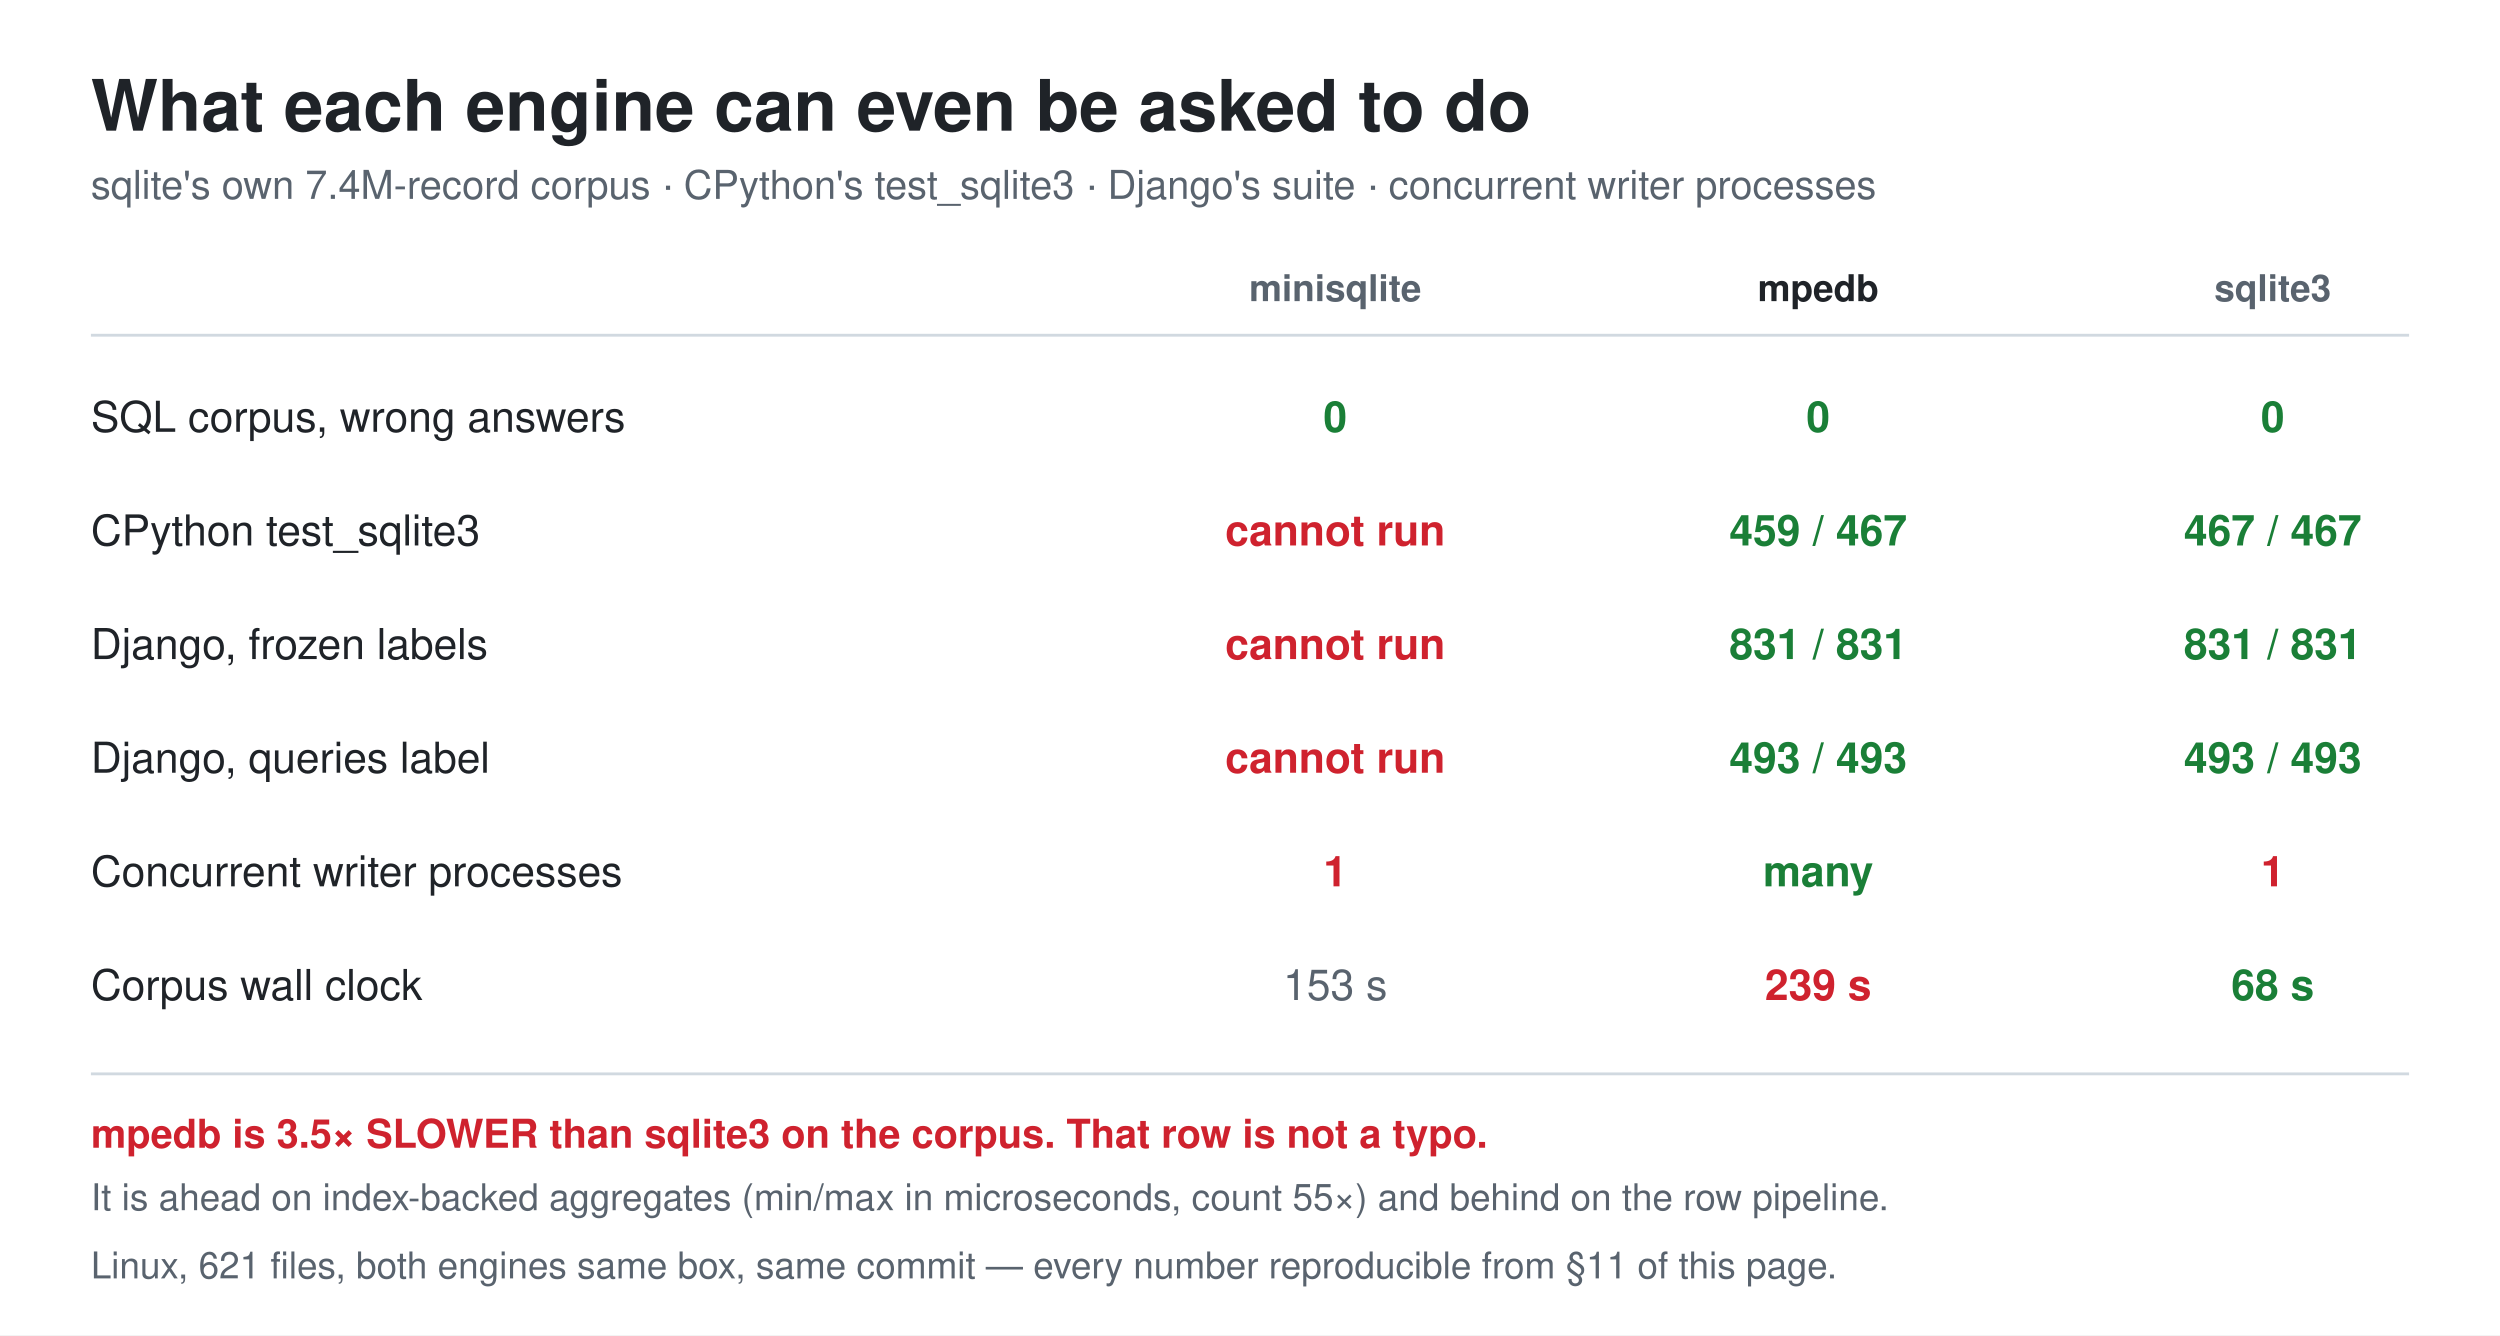
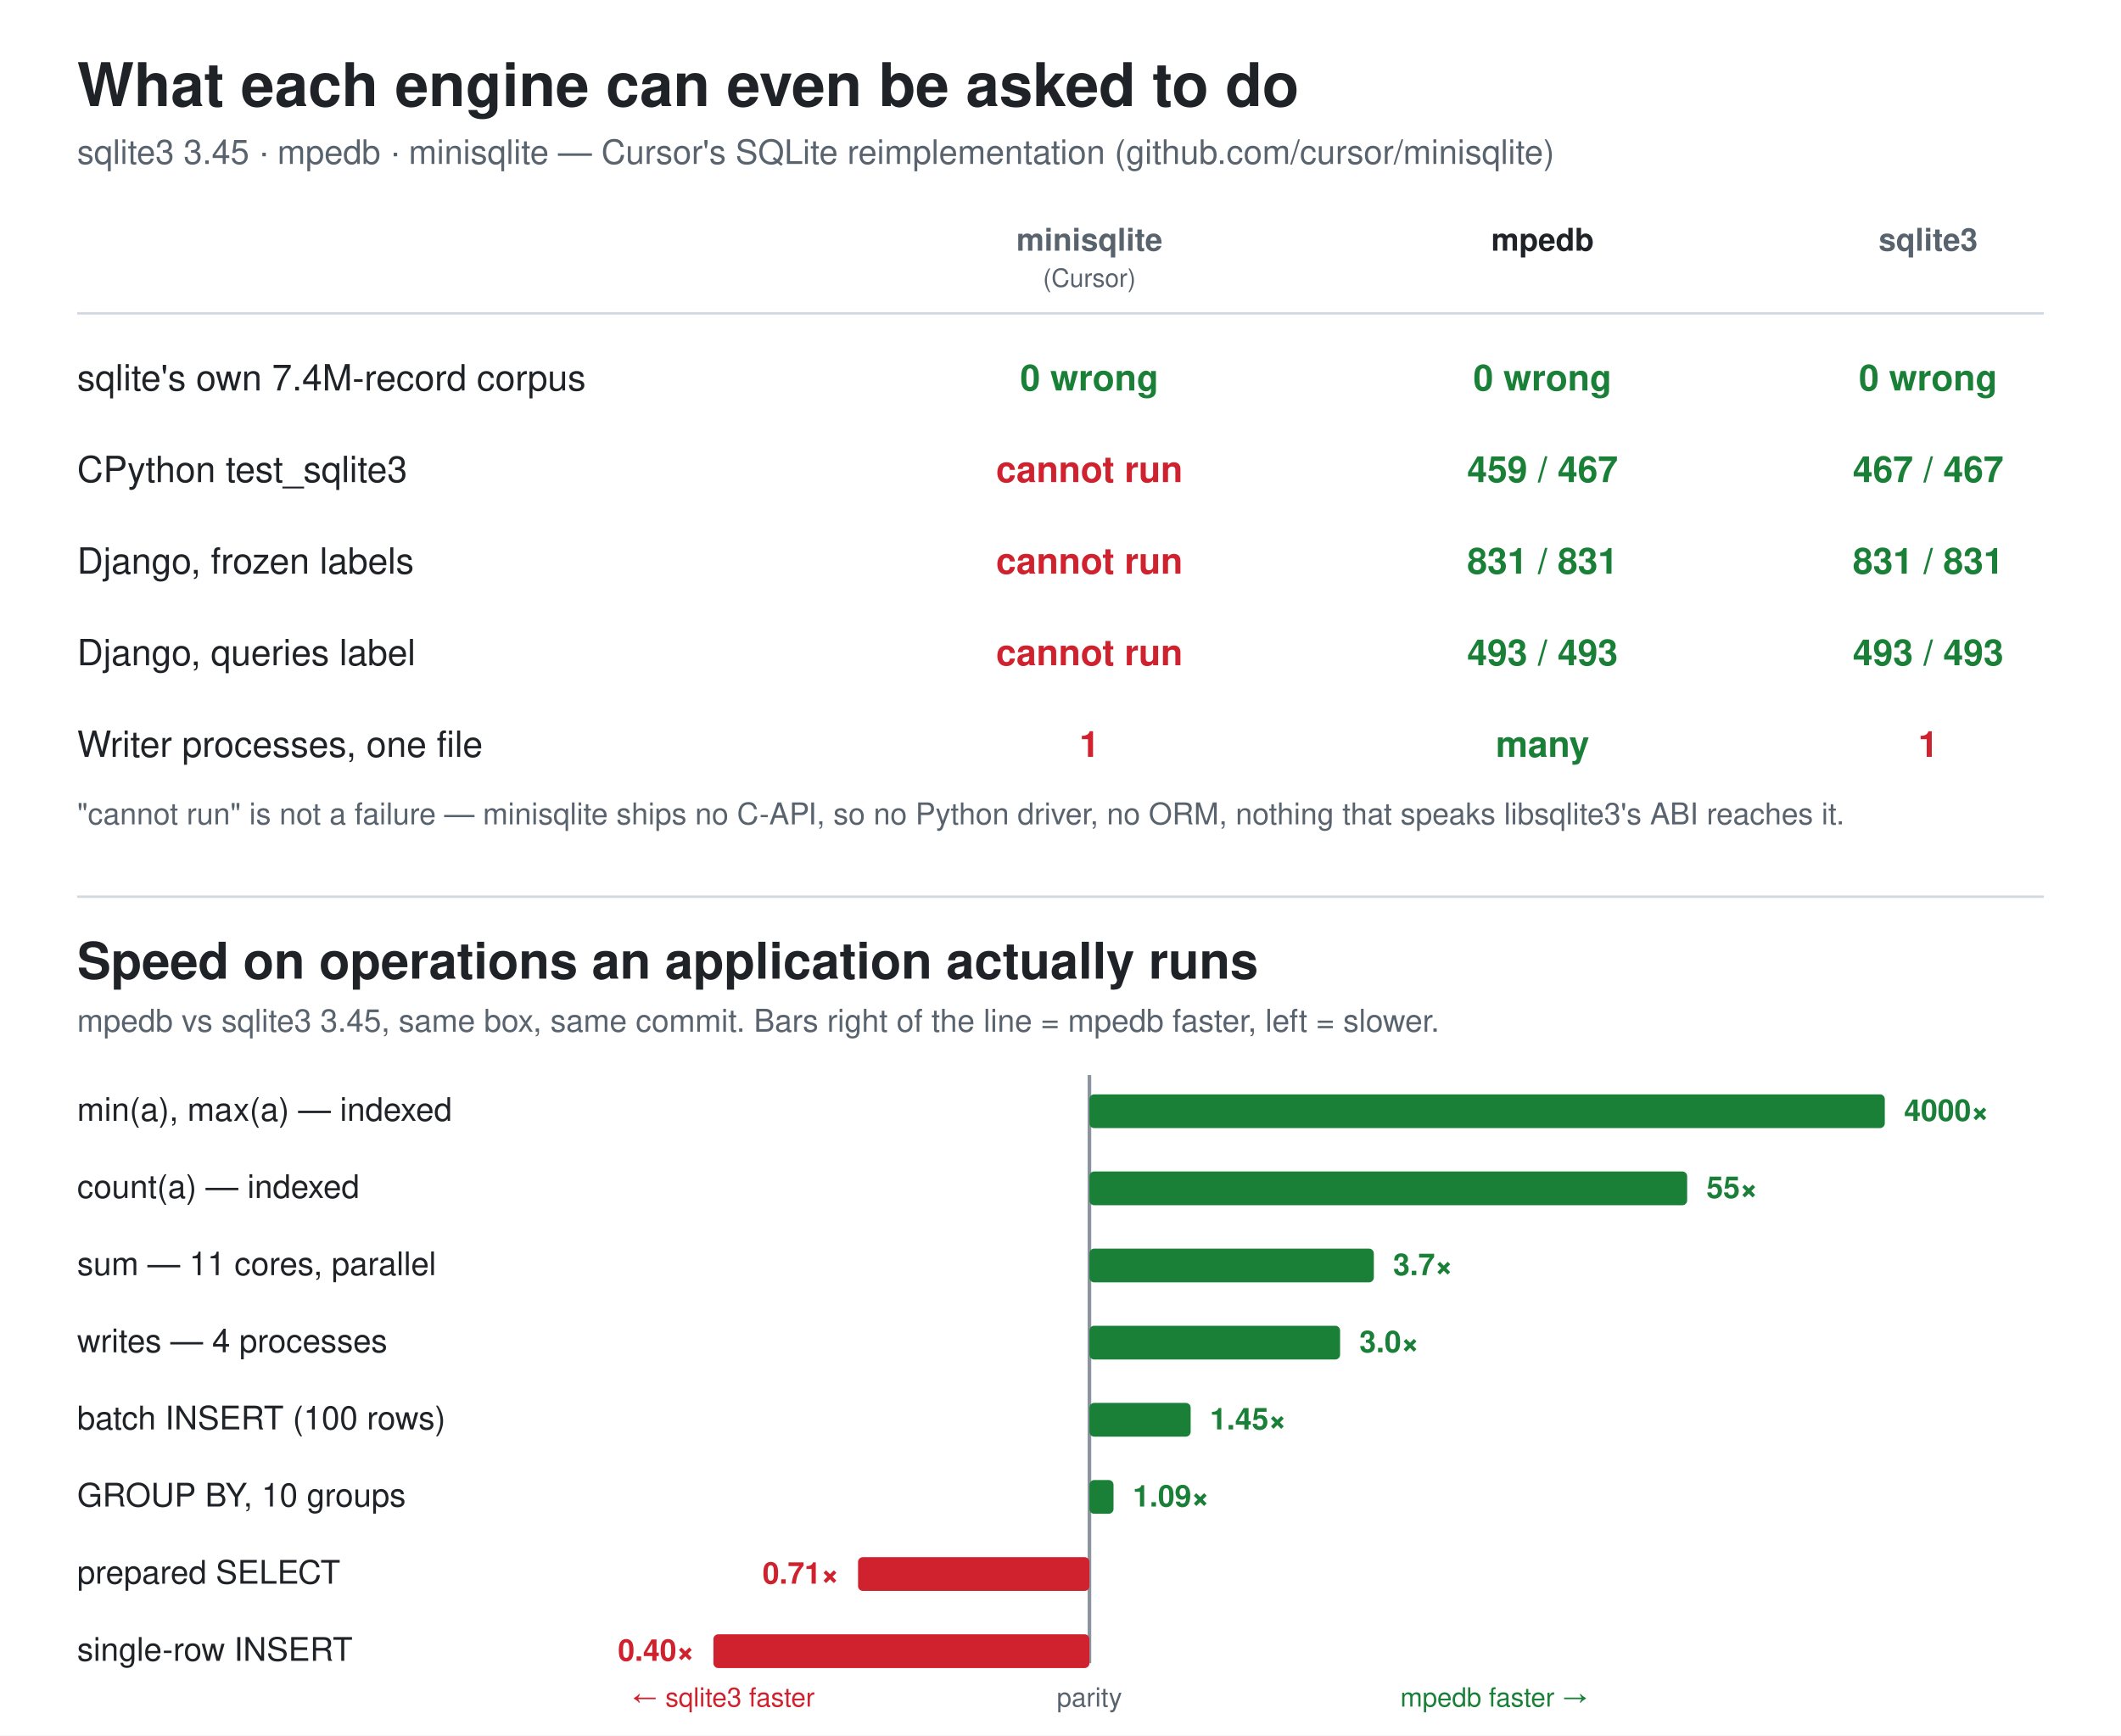
- <svg xmlns="http://www.w3.org/2000/svg" viewBox="0 0 880 470" width="880" height="470" font-family="-apple-system,BlinkMacSystemFont,Segoe UI,Helvetica,Arial,sans-serif">
+ <svg xmlns="http://www.w3.org/2000/svg" viewBox="0 0 880 720" width="880" height="720" font-family="-apple-system,BlinkMacSystemFont,Segoe UI,Helvetica,Arial,sans-serif">
  <style>
    .t   { fill:#1f2328; }
    .dim { fill:#59636e; }
    .win { fill:#1a7f37; }
    .no  { fill:#cf222e; }
+     .barw{ fill:#1a7f37; }
+     .barl{ fill:#cf222e; }
+     .axis{ stroke:#8c959f; }
+     .rule{ stroke:#d1d9e0; }
    @media (prefers-color-scheme: dark) {
      .t { fill:#e6edf3; } .dim { fill:#9198a1; }
      .win { fill:#3fb950; } .no { fill:#f85149; }
-       .bg { fill:#0d1117; } .card { fill:#161b22; stroke:#30363d; }
-       .rule { stroke:#30363d; }
+       .barw{ fill:#3fb950; } .barl{ fill:#f85149; }
+       .bg { fill:#0d1117; } .rule { stroke:#30363d; } .axis { stroke:#6e7681; }
    }
  </style>
-   <rect class="bg" width="880" height="470" fill="#ffffff" />
-   <text class="t" x="32" y="46" font-size="25" font-weight="700">What each engine can even be asked to do</text>
-   <text class="dim" x="32" y="70" font-size="14">sqlite's own 7.4M-record corpus · CPython's test_sqlite3 · Django's suite · concurrent writer processes</text>
-   <text class="dim" x="470" y="106" font-size="13" font-weight="600" text-anchor="middle">minisqlite</text>
-   <text class="t" x="640" y="106" font-size="13" font-weight="700" text-anchor="middle">mpedb</text>
-   <text class="dim" x="800" y="106" font-size="13" font-weight="600" text-anchor="middle">sqlite3</text>
-   <line class="rule" x1="32" y1="118" x2="848" y2="118" stroke="#d1d9e0" />
+   <rect class="bg" width="880" height="720" fill="#ffffff" />
+   <text class="t" x="32" y="44" font-size="25" font-weight="700">What each engine can even be asked to do</text>
+   <text class="dim" x="32" y="68" font-size="14">sqlite3 3.45 · mpedb · minisqlite — Cursor's SQLite reimplementation (github.com/cursor/minisqlite)</text>
+   <text class="dim" x="452" y="104" font-size="13" font-weight="600" text-anchor="middle">minisqlite</text>
+   <text class="dim" x="452" y="119" font-size="10.5" text-anchor="middle">(Cursor)</text>
+   <text class="t" x="640" y="104" font-size="13" font-weight="700" text-anchor="middle">mpedb</text>
+   <text class="dim" x="800" y="104" font-size="13" font-weight="600" text-anchor="middle">sqlite3</text>
+   <line class="rule" x1="32" y1="130" x2="848" y2="130" />
  <g font-size="15">
-     <text class="t" x="32" y="152">SQL corpus, wrong answers</text>
-     <text class="win" x="470" y="152" text-anchor="middle" font-weight="600">0</text>
-     <text class="win" x="640" y="152" text-anchor="middle" font-weight="700">0</text>
-     <text class="win" x="800" y="152" text-anchor="middle" font-weight="600">0</text>
-     <text class="t" x="32" y="192">CPython test_sqlite3</text>
-     <text class="no" x="470" y="192" text-anchor="middle" font-weight="600">cannot run</text>
-     <text class="win" x="640" y="192" text-anchor="middle" font-weight="700">459 / 467</text>
-     <text class="win" x="800" y="192" text-anchor="middle" font-weight="600">467 / 467</text>
-     <text class="t" x="32" y="232">Django, frozen labels</text>
-     <text class="no" x="470" y="232" text-anchor="middle" font-weight="600">cannot run</text>
-     <text class="win" x="640" y="232" text-anchor="middle" font-weight="700">831 / 831</text>
-     <text class="win" x="800" y="232" text-anchor="middle" font-weight="600">831 / 831</text>
-     <text class="t" x="32" y="272">Django, queries label</text>
-     <text class="no" x="470" y="272" text-anchor="middle" font-weight="600">cannot run</text>
-     <text class="win" x="640" y="272" text-anchor="middle" font-weight="700">493 / 493</text>
-     <text class="win" x="800" y="272" text-anchor="middle" font-weight="600">493 / 493</text>
-     <text class="t" x="32" y="312">Concurrent writer processes</text>
-     <text class="no" x="470" y="312" text-anchor="middle" font-weight="600">1</text>
-     <text class="win" x="640" y="312" text-anchor="middle" font-weight="700">many</text>
-     <text class="no" x="800" y="312" text-anchor="middle" font-weight="600">1</text>
-     <text class="t" x="32" y="352">Corpus wall clock</text>
-     <text class="dim" x="470" y="352" text-anchor="middle">153 s</text>
-     <text class="no" x="640" y="352" text-anchor="middle" font-weight="700">239 s</text>
-     <text class="win" x="800" y="352" text-anchor="middle" font-weight="600">68 s</text>
+     <text class="t" x="32" y="162">sqlite's own 7.4M-record corpus</text>
+     <text class="win" x="452" y="162" text-anchor="middle" font-weight="600">0 wrong</text>
+     <text class="win" x="640" y="162" text-anchor="middle" font-weight="700">0 wrong</text>
+     <text class="win" x="800" y="162" text-anchor="middle" font-weight="600">0 wrong</text>
+     <text class="t" x="32" y="200">CPython test_sqlite3</text>
+     <text class="no" x="452" y="200" text-anchor="middle" font-weight="600">cannot run</text>
+     <text class="win" x="640" y="200" text-anchor="middle" font-weight="700">459 / 467</text>
+     <text class="win" x="800" y="200" text-anchor="middle" font-weight="600">467 / 467</text>
+     <text class="t" x="32" y="238">Django, frozen labels</text>
+     <text class="no" x="452" y="238" text-anchor="middle" font-weight="600">cannot run</text>
+     <text class="win" x="640" y="238" text-anchor="middle" font-weight="700">831 / 831</text>
+     <text class="win" x="800" y="238" text-anchor="middle" font-weight="600">831 / 831</text>
+     <text class="t" x="32" y="276">Django, queries label</text>
+     <text class="no" x="452" y="276" text-anchor="middle" font-weight="600">cannot run</text>
+     <text class="win" x="640" y="276" text-anchor="middle" font-weight="700">493 / 493</text>
+     <text class="win" x="800" y="276" text-anchor="middle" font-weight="600">493 / 493</text>
+     <text class="t" x="32" y="314">Writer processes, one file</text>
+     <text class="no" x="452" y="314" text-anchor="middle" font-weight="600">1</text>
+     <text class="win" x="640" y="314" text-anchor="middle" font-weight="700">many</text>
+     <text class="no" x="800" y="314" text-anchor="middle" font-weight="600">1</text>
  </g>
-   <line class="rule" x1="32" y1="378" x2="848" y2="378" stroke="#d1d9e0" />
-   <text class="no" x="32" y="404" font-size="14" font-weight="600">mpedb is 3.5× SLOWER than sqlite3 on the corpus. That row is not a typo.</text>
-   <text class="dim" x="32" y="426" font-size="13">It is ahead on index-backed aggregates (min/max in microseconds, count 55×) and behind on the row pipeline.</text>
-   <text class="dim" x="32" y="450" font-size="13">Linux, 621 files, both engines same box, same commit — every number reproducible from §11 of this page.</text>
+   <text class="dim" x="32" y="342" font-size="12.5">"cannot run" is not a failure — minisqlite ships no C-API, so no Python driver, no ORM, nothing that speaks libsqlite3's ABI reaches it.</text>
+   <line class="rule" x1="32" y1="372" x2="848" y2="372" />
+   <text class="t" x="32" y="406" font-size="21" font-weight="700">Speed on operations an application actually runs</text>
+   <text class="dim" x="32" y="428" font-size="13">mpedb vs sqlite3 3.45, same box, same commit. Bars right of the line = mpedb faster, left = slower.</text>
+   <line class="axis" x1="452" y1="446" x2="452" y2="690" stroke-width="1.5" />
+   <text class="dim" x="452" y="708" font-size="11" text-anchor="middle">parity</text>
+   <text class="no" x="300" y="708" font-size="11" text-anchor="middle">← sqlite3 faster</text>
+   <text class="win" x="620" y="708" font-size="11" text-anchor="middle">mpedb faster →</text>
+   <g font-size="13.5">
+     <text class="t" x="32" y="465">min(a), max(a) — indexed</text>
+     <rect class="barw" x="452" y="454" width="330" height="14" rx="2" />
+     <text class="win" x="790" y="465" font-size="12.5" font-weight="700">4000×</text>
+     <text class="t" x="32" y="497">count(a) — indexed</text>
+     <rect class="barw" x="452" y="486" width="248" height="14" rx="2" />
+     <text class="win" x="708" y="497" font-size="12.5" font-weight="700">55×</text>
+     <text class="t" x="32" y="529">sum — 11 cores, parallel</text>
+     <rect class="barw" x="452" y="518" width="118" height="14" rx="2" />
+     <text class="win" x="578" y="529" font-size="12.5" font-weight="700">3.7×</text>
+     <text class="t" x="32" y="561">writes — 4 processes</text>
+     <rect class="barw" x="452" y="550" width="104" height="14" rx="2" />
+     <text class="win" x="564" y="561" font-size="12.5" font-weight="700">3.0×</text>
+     <text class="t" x="32" y="593">batch INSERT (100 rows)</text>
+     <rect class="barw" x="452" y="582" width="42" height="14" rx="2" />
+     <text class="win" x="502" y="593" font-size="12.5" font-weight="700">1.45×</text>
+     <text class="t" x="32" y="625">GROUP BY, 10 groups</text>
+     <rect class="barw" x="452" y="614" width="10" height="14" rx="2" />
+     <text class="win" x="470" y="625" font-size="12.5" font-weight="700">1.09×</text>
+     <text class="t" x="32" y="657">prepared SELECT</text>
+     <rect class="barl" x="356" y="646" width="96" height="14" rx="2" />
+     <text class="no" x="348" y="657" font-size="12.5" font-weight="700" text-anchor="end">0.71×</text>
+     <text class="t" x="32" y="689">single-row INSERT</text>
+     <rect class="barl" x="296" y="678" width="156" height="14" rx="2" />
+     <text class="no" x="288" y="689" font-size="12.5" font-weight="700" text-anchor="end">0.40×</text>
+   </g>
</svg>
